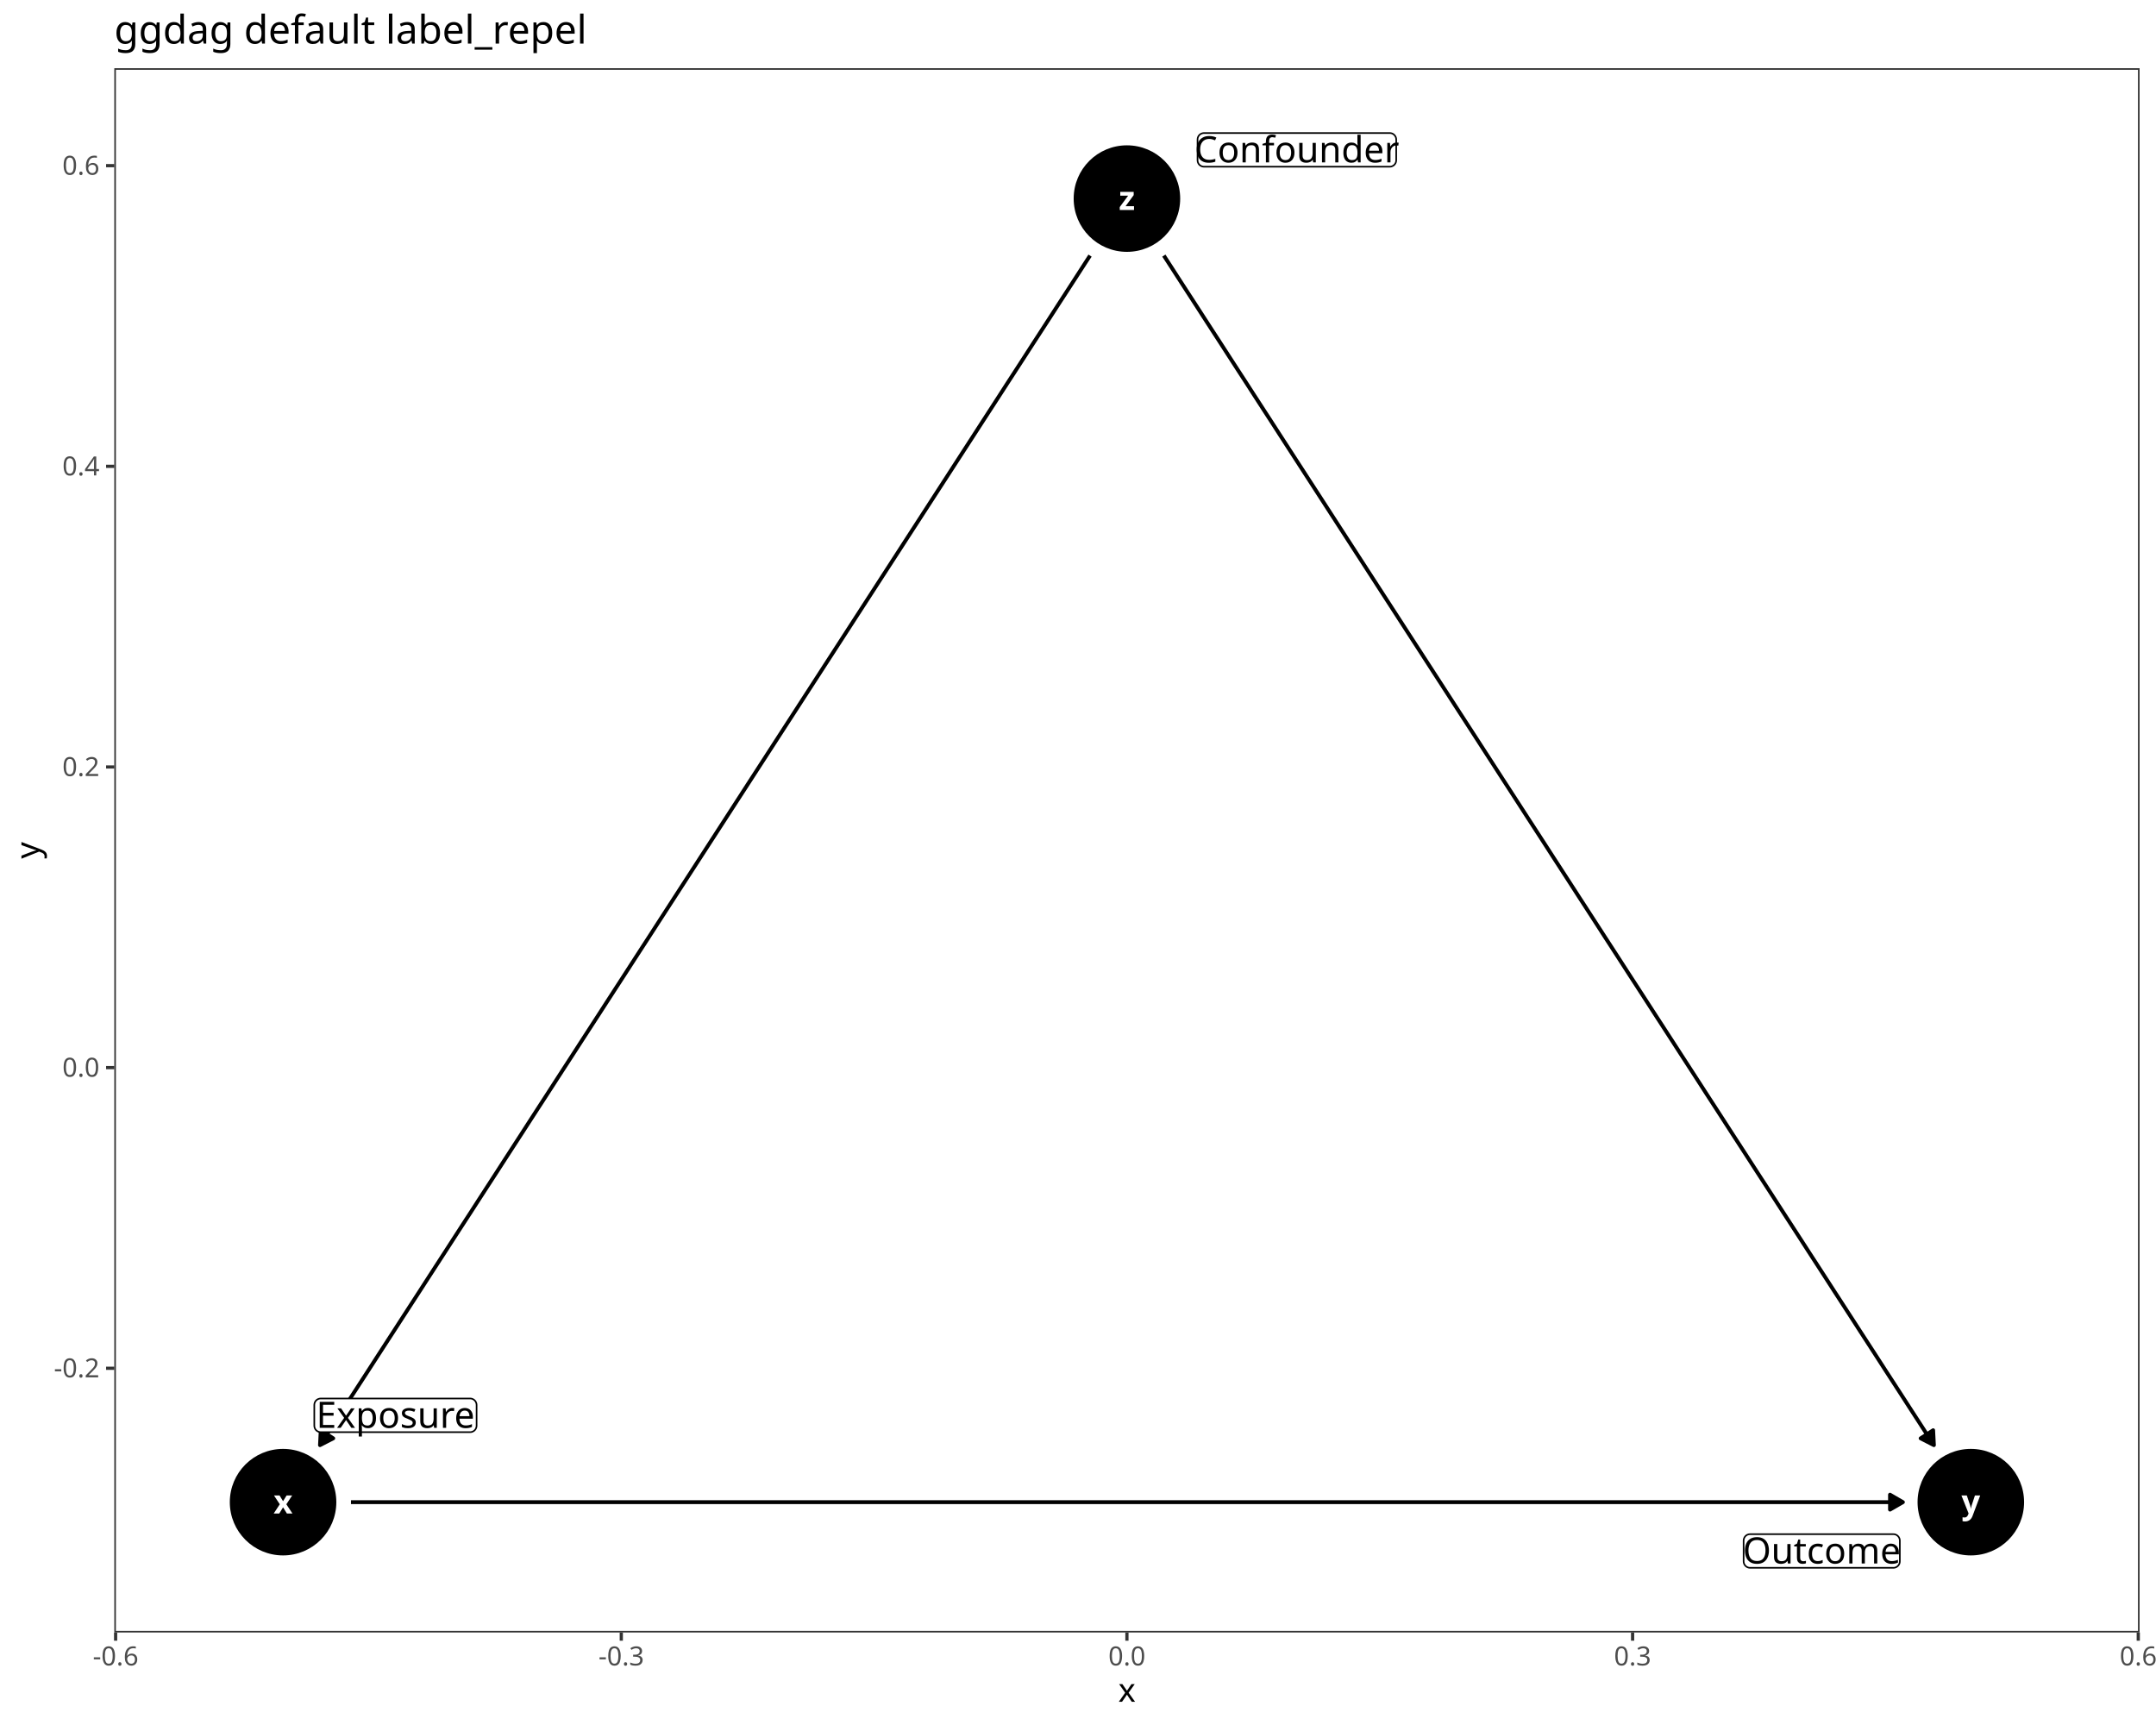
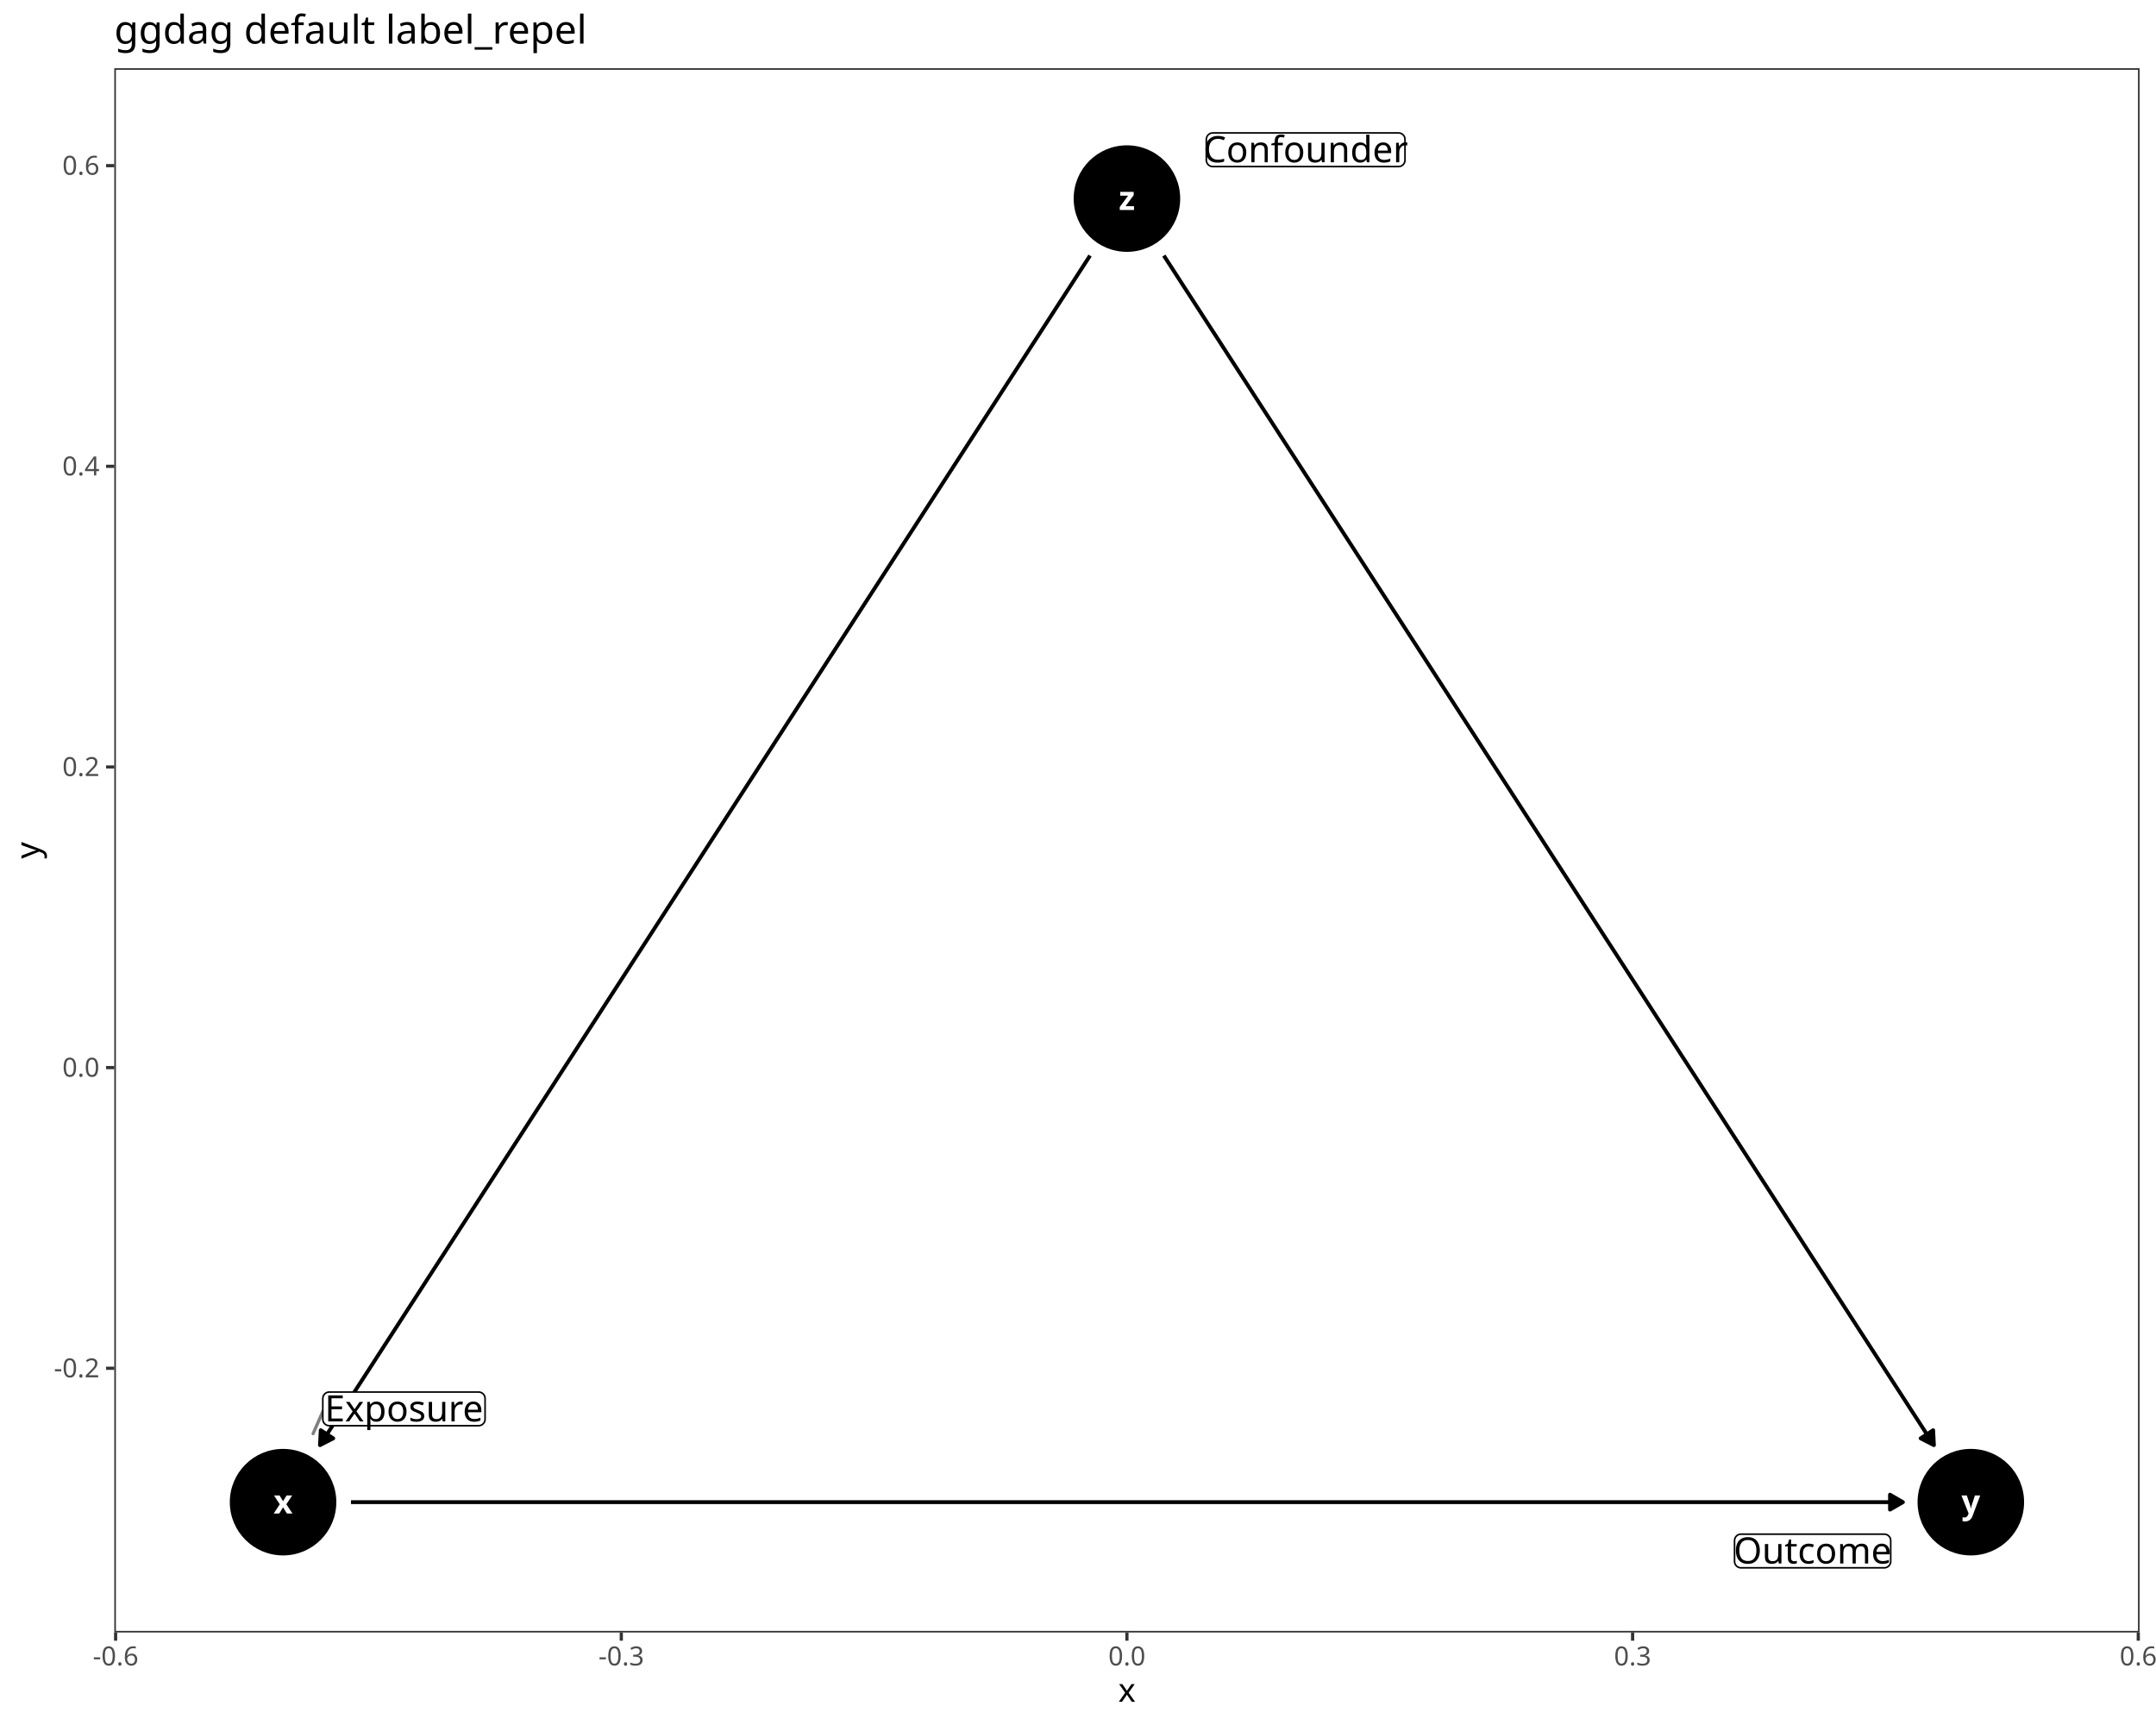
<svg xmlns="http://www.w3.org/2000/svg" class="svglite" data-engine-version="2.0" width="720.00pt" height="576.00pt" viewBox="0 0 720.00 576.00">
  <defs>
    <style type="text/css">
    .svglite line, .svglite polyline, .svglite polygon, .svglite path, .svglite rect, .svglite circle {
      fill: none;
      stroke: #000000;
      stroke-linecap: round;
      stroke-linejoin: round;
      stroke-miterlimit: 10.00;
    }
  </style>
  </defs>
  <rect width="100%" height="100%" style="stroke: none; fill: #FFFFFF;" />
  <defs>
    <clipPath id="cpMC4wMHw3MjAuMDB8MC4wMHw1NzYuMDA=">
      <rect x="0.00" y="0.00" width="720.00" height="576.00" />
    </clipPath>
  </defs>
  <g clip-path="url(#cpMC4wMHw3MjAuMDB8MC4wMHw1NzYuMDA=)">
    <rect x="0.00" y="0.00" width="720.00" height="576.00" style="stroke-width: 1.07; stroke: #FFFFFF; fill: #FFFFFF;" />
  </g>
  <defs>
    <clipPath id="cpMzguMTd8NzE0LjUyfDIyLjc4fDU0NS4xMQ==">
      <rect x="38.17" y="22.78" width="676.35" height="522.33" />
    </clipPath>
  </defs>
  <g clip-path="url(#cpMzguMTd8NzE0LjUyfDIyLjc4fDU0NS4xMQ==)">
    <rect x="38.17" y="22.78" width="676.35" height="522.33" style="stroke-width: 1.07; stroke: none; fill: #FFFFFF;" />
    <circle cx="94.53" cy="501.59" r="17.43" style="stroke-width: 0.71; fill: #000000;" />
    <circle cx="658.16" cy="501.59" r="17.43" style="stroke-width: 0.71; fill: #000000;" />
    <circle cx="376.34" cy="66.31" r="17.43" style="stroke-width: 0.71; fill: #000000;" />
    <polyline points="117.21,501.59 117.30,501.59 123.00,501.59 128.69,501.59 134.38,501.59 140.08,501.59 145.77,501.59 151.46,501.59 157.16,501.59 162.85,501.59 168.54,501.59 174.24,501.59 179.93,501.59 185.62,501.59 191.32,501.59 197.01,501.59 202.70,501.59 208.40,501.59 214.09,501.59 219.78,501.59 225.47,501.59 231.17,501.59 236.86,501.59 242.55,501.59 248.25,501.59 253.94,501.59 259.63,501.59 265.33,501.59 271.02,501.59 276.71,501.59 282.41,501.59 288.10,501.59 293.79,501.59 299.49,501.59 305.18,501.59 310.87,501.59 316.57,501.59 322.26,501.59 327.95,501.59 333.65,501.59 339.34,501.59 345.03,501.59 350.73,501.59 356.42,501.59 362.11,501.59 367.80,501.59 373.50,501.59 379.19,501.59 384.88,501.59 390.58,501.59 396.27,501.59 401.96,501.59 407.66,501.59 413.35,501.59 419.04,501.59 424.74,501.59 430.43,501.59 436.12,501.59 441.82,501.59 447.51,501.59 453.20,501.59 458.90,501.59 464.59,501.59 470.28,501.59 475.98,501.59 481.67,501.59 487.36,501.59 493.06,501.59 498.75,501.59 504.44,501.59 510.13,501.59 515.83,501.59 521.52,501.59 527.21,501.59 532.91,501.59 538.60,501.59 544.29,501.59 549.99,501.59 555.68,501.59 561.37,501.59 567.07,501.59 572.76,501.59 578.45,501.59 584.15,501.59 589.84,501.59 595.53,501.59 601.23,501.59 606.92,501.59 612.61,501.59 618.31,501.59 624.00,501.59 629.69,501.59 635.39,501.59 635.48,501.59 " style="stroke-width: 1.28; stroke-linecap: butt;" />
    <polygon points="631.17,504.08 635.48,501.59 631.17,499.09 " style="stroke-width: 1.28; stroke-linecap: butt; fill: #000000;" />
    <polyline points="364.02,85.35 362.11,88.29 359.27,92.69 356.42,97.09 353.57,101.48 350.73,105.88 347.88,110.28 345.03,114.67 342.19,119.07 339.34,123.47 336.49,127.86 333.65,132.26 330.80,136.66 327.95,141.05 325.11,145.45 322.26,149.85 319.41,154.25 316.57,158.64 313.72,163.04 310.87,167.44 308.03,171.83 305.18,176.23 302.33,180.63 299.49,185.02 296.64,189.42 293.79,193.82 290.95,198.21 288.10,202.61 285.25,207.01 282.41,211.40 279.56,215.80 276.71,220.20 273.87,224.59 271.02,228.99 268.17,233.39 265.33,237.78 262.48,242.18 259.63,246.58 256.79,250.97 253.94,255.37 251.09,259.77 248.25,264.16 245.40,268.56 242.55,272.96 239.71,277.35 236.86,281.75 234.01,286.15 231.17,290.54 228.32,294.94 225.47,299.34 222.63,303.73 219.78,308.13 216.94,312.53 214.09,316.92 211.24,321.32 208.40,325.72 205.55,330.11 202.70,334.51 199.86,338.91 197.01,343.30 194.16,347.70 191.32,352.10 188.47,356.49 185.62,360.89 182.78,365.29 179.93,369.68 177.08,374.08 174.24,378.48 171.39,382.87 168.54,387.27 165.70,391.67 162.85,396.06 160.00,400.46 157.16,404.86 154.31,409.25 151.46,413.65 148.62,418.05 145.77,422.44 142.92,426.84 140.08,431.24 137.23,435.63 134.38,440.03 131.54,444.43 128.69,448.82 125.84,453.22 123.00,457.62 120.15,462.01 117.30,466.41 114.46,470.81 111.61,475.20 108.76,479.60 106.86,482.55 " style="stroke-width: 1.28; stroke-linecap: butt;" />
    <polygon points="107.11,477.57 106.86,482.55 111.29,480.28 " style="stroke-width: 1.28; stroke-linecap: butt; fill: #000000;" />
    <polyline points="388.67,85.35 390.58,88.29 393.42,92.69 396.27,97.09 399.12,101.48 401.96,105.88 404.81,110.28 407.66,114.67 410.50,119.07 413.35,123.47 416.20,127.86 419.04,132.26 421.89,136.66 424.74,141.05 427.58,145.45 430.43,149.85 433.28,154.25 436.12,158.64 438.97,163.04 441.82,167.44 444.66,171.83 447.51,176.23 450.36,180.63 453.20,185.02 456.05,189.42 458.90,193.82 461.74,198.21 464.59,202.61 467.44,207.01 470.28,211.40 473.13,215.80 475.98,220.20 478.82,224.59 481.67,228.99 484.52,233.39 487.36,237.78 490.21,242.18 493.06,246.58 495.90,250.97 498.75,255.37 501.59,259.77 504.44,264.16 507.29,268.56 510.13,272.96 512.98,277.35 515.83,281.75 518.67,286.15 521.52,290.54 524.37,294.94 527.21,299.34 530.06,303.73 532.91,308.13 535.75,312.53 538.60,316.92 541.45,321.32 544.29,325.72 547.14,330.11 549.99,334.51 552.83,338.91 555.68,343.30 558.53,347.70 561.37,352.10 564.22,356.49 567.07,360.89 569.91,365.29 572.76,369.68 575.61,374.08 578.45,378.48 581.30,382.87 584.15,387.27 586.99,391.67 589.84,396.06 592.69,400.46 595.53,404.86 598.38,409.25 601.23,413.65 604.07,418.05 606.92,422.44 609.77,426.84 612.61,431.24 615.46,435.63 618.31,440.03 621.15,444.43 624.00,448.82 626.85,453.22 629.69,457.62 632.54,462.01 635.39,466.41 638.23,470.81 641.08,475.20 643.92,479.60 645.83,482.55 " style="stroke-width: 1.28; stroke-linecap: butt;" />
    <polygon points="641.40,480.28 645.83,482.55 645.58,477.57 " style="stroke-width: 1.28; stroke-linecap: butt; fill: #000000;" />
    <text x="94.53" y="505.38" text-anchor="middle" style="font-size: 11.04px; font-weight: bold; fill: #FFFFFF; font-family: sans;" textLength="5.52px" lengthAdjust="spacingAndGlyphs">x</text>
    <text x="658.16" y="505.38" text-anchor="middle" style="font-size: 11.04px; font-weight: bold; fill: #FFFFFF; font-family: sans;" textLength="5.52px" lengthAdjust="spacingAndGlyphs">y</text>
    <text x="376.34" y="70.11" text-anchor="middle" style="font-size: 11.04px; font-weight: bold; fill: #FFFFFF; font-family: sans;" textLength="5.52px" lengthAdjust="spacingAndGlyphs">z</text>
-     <polygon points="107.12,478.21 157.00,478.21 156.91,478.21 157.26,478.20 157.60,478.13 157.92,478.00 158.22,477.83 158.49,477.61 158.72,477.35 158.91,477.06 159.04,476.74 159.13,476.40 159.16,476.05 159.16,476.05 159.16,469.14 159.16,469.14 159.13,468.79 159.04,468.45 158.91,468.13 158.72,467.84 158.49,467.58 158.22,467.36 157.92,467.18 157.60,467.06 157.26,466.99 157.00,466.98 107.12,466.98 107.38,466.99 107.03,466.98 106.69,467.02 106.35,467.12 106.04,467.26 105.75,467.46 105.50,467.70 105.29,467.98 105.13,468.29 105.02,468.62 104.97,468.96 104.96,469.14 104.96,476.05 104.97,475.88 104.97,476.23 105.02,476.57 105.13,476.90 105.29,477.21 105.50,477.48 105.75,477.73 106.04,477.92 106.35,478.07 106.69,478.17 107.03,478.21 " style="stroke-width: 0.53; fill: #FFFFFF;" />
-     <text x="132.06" y="476.77" text-anchor="middle" style="font-size: 12.14px; font-family: sans;" textLength="51.32px" lengthAdjust="spacingAndGlyphs">Exposure</text>
-     <polygon points="584.44,523.51 632.29,523.51 632.20,523.51 632.55,523.50 632.89,523.43 633.21,523.30 633.52,523.13 633.78,522.91 634.02,522.65 634.20,522.36 634.34,522.04 634.42,521.70 634.45,521.35 634.45,521.35 634.45,514.44 634.45,514.44 634.42,514.09 634.34,513.75 634.20,513.43 634.02,513.14 633.78,512.88 633.52,512.66 633.21,512.48 632.89,512.36 632.55,512.29 632.29,512.28 584.44,512.28 584.70,512.29 584.36,512.28 584.01,512.32 583.68,512.42 583.36,512.56 583.08,512.76 582.83,513.00 582.62,513.28 582.46,513.59 582.35,513.92 582.29,514.26 582.28,514.44 582.28,521.35 582.29,521.18 582.29,521.53 582.35,521.87 582.46,522.20 582.62,522.51 582.83,522.78 583.08,523.03 583.36,523.22 583.68,523.37 584.01,523.47 584.36,523.51 " style="stroke-width: 0.53; fill: #FFFFFF;" />
-     <text x="608.37" y="522.07" text-anchor="middle" style="font-size: 12.14px; font-family: sans;" textLength="49.28px" lengthAdjust="spacingAndGlyphs">Outcome</text>
-     <polygon points="402.08,55.66 464.11,55.66 464.02,55.66 464.37,55.65 464.71,55.58 465.03,55.45 465.34,55.28 465.60,55.06 465.83,54.80 466.02,54.51 466.16,54.19 466.24,53.85 466.27,53.50 466.27,53.50 466.27,46.59 466.27,46.59 466.24,46.24 466.16,45.90 466.02,45.58 465.83,45.29 465.60,45.03 465.34,44.81 465.03,44.63 464.71,44.51 464.37,44.44 464.11,44.43 402.08,44.43 402.34,44.44 401.99,44.43 401.65,44.47 401.31,44.57 401.00,44.72 400.71,44.91 400.46,45.15 400.25,45.43 400.09,45.74 399.98,46.07 399.93,46.41 399.92,46.59 399.92,53.50 399.93,53.33 399.93,53.68 399.98,54.02 400.09,54.35 400.25,54.66 400.46,54.94 400.71,55.18 401.00,55.37 401.31,55.52 401.65,55.62 401.99,55.66 " style="stroke-width: 0.53; fill: #FFFFFF;" />
-     <text x="433.09" y="54.22" text-anchor="middle" style="font-size: 12.14px; font-family: sans;" textLength="63.47px" lengthAdjust="spacingAndGlyphs">Confounder</text>
+     <line x1="107.80" y1="471.34" x2="104.56" y2="478.72" style="stroke-width: 1.07; stroke: #7F7F7F;" />
+     <polygon points="109.96,476.06 159.83,476.06 159.75,476.06 160.10,476.04 160.44,475.97 160.76,475.85 161.06,475.67 161.33,475.45 161.56,475.19 161.75,474.90 161.88,474.58 161.97,474.24 161.99,473.90 161.99,473.90 161.99,466.98 161.99,466.98 161.97,466.63 161.88,466.30 161.75,465.98 161.56,465.68 161.33,465.42 161.06,465.20 160.76,465.03 160.44,464.90 160.10,464.84 159.83,464.82 109.96,464.82 110.22,464.84 109.87,464.82 109.53,464.86 109.19,464.96 108.88,465.11 108.59,465.31 108.34,465.55 108.13,465.83 107.97,466.13 107.86,466.46 107.81,466.81 107.80,466.98 107.80,473.90 107.81,473.72 107.81,474.07 107.86,474.41 107.97,474.74 108.13,475.05 108.34,475.33 108.59,475.57 108.88,475.77 109.19,475.92 109.53,476.01 109.87,476.06 " style="stroke-width: 0.53; fill: #FFFFFF;" />
+     <text x="134.90" y="474.62" text-anchor="middle" style="font-size: 12.14px; font-family: sans;" textLength="51.32px" lengthAdjust="spacingAndGlyphs">Exposure</text>
+     <polygon points="581.41,523.51 629.25,523.51 629.16,523.51 629.51,523.50 629.85,523.43 630.18,523.30 630.48,523.13 630.75,522.91 630.98,522.65 631.16,522.36 631.30,522.04 631.38,521.70 631.41,521.35 631.41,521.35 631.41,514.44 631.41,514.44 631.38,514.09 631.30,513.75 631.16,513.43 630.98,513.14 630.75,512.88 630.48,512.66 630.18,512.48 629.85,512.36 629.51,512.29 629.25,512.28 581.41,512.28 581.67,512.29 581.32,512.28 580.98,512.32 580.64,512.42 580.33,512.56 580.04,512.76 579.79,513.00 579.58,513.28 579.42,513.59 579.31,513.92 579.26,514.26 579.25,514.44 579.25,521.35 579.26,521.18 579.26,521.53 579.31,521.87 579.42,522.20 579.58,522.51 579.79,522.78 580.04,523.03 580.33,523.22 580.64,523.37 580.98,523.47 581.32,523.51 " style="stroke-width: 0.53; fill: #FFFFFF;" />
+     <text x="605.33" y="522.07" text-anchor="middle" style="font-size: 12.14px; font-family: sans;" textLength="49.28px" lengthAdjust="spacingAndGlyphs">Outcome</text>
+     <polygon points="405.01,55.62 467.04,55.62 466.96,55.62 467.31,55.60 467.65,55.54 467.97,55.41 468.27,55.24 468.54,55.02 468.77,54.76 468.96,54.46 469.09,54.14 469.18,53.81 469.20,53.46 469.20,53.46 469.20,46.54 469.20,46.54 469.18,46.20 469.09,45.86 468.96,45.54 468.77,45.25 468.54,44.99 468.27,44.77 467.97,44.59 467.65,44.47 467.31,44.40 467.04,44.38 405.01,44.38 405.28,44.40 404.93,44.39 404.58,44.43 404.25,44.52 403.93,44.67 403.65,44.87 403.40,45.11 403.19,45.39 403.03,45.70 402.92,46.03 402.86,46.37 402.85,46.54 402.85,53.46 402.86,53.29 402.86,53.63 402.92,53.98 403.03,54.31 403.19,54.62 403.40,54.89 403.65,55.13 403.93,55.33 404.25,55.48 404.58,55.58 404.93,55.62 " style="stroke-width: 0.53; fill: #FFFFFF;" />
+     <text x="436.03" y="54.18" text-anchor="middle" style="font-size: 12.14px; font-family: sans;" textLength="63.47px" lengthAdjust="spacingAndGlyphs">Confounder</text>
    <rect x="38.17" y="22.78" width="676.35" height="522.33" style="stroke-width: 1.07; stroke: #333333;" />
  </g>
  <g clip-path="url(#cpMC4wMHw3MjAuMDB8MC4wMHw1NzYuMDA=)">
    <text x="33.24" y="459.91" text-anchor="end" style="font-size: 8.80px; fill: #4D4D4D; font-family: sans;" textLength="15.16px" lengthAdjust="spacingAndGlyphs">-0.2</text>
    <text x="33.24" y="359.52" text-anchor="end" style="font-size: 8.80px; fill: #4D4D4D; font-family: sans;" textLength="12.23px" lengthAdjust="spacingAndGlyphs">0.0</text>
    <text x="33.24" y="259.13" text-anchor="end" style="font-size: 8.80px; fill: #4D4D4D; font-family: sans;" textLength="12.23px" lengthAdjust="spacingAndGlyphs">0.2</text>
    <text x="33.24" y="158.74" text-anchor="end" style="font-size: 8.80px; fill: #4D4D4D; font-family: sans;" textLength="12.23px" lengthAdjust="spacingAndGlyphs">0.4</text>
    <text x="33.24" y="58.35" text-anchor="end" style="font-size: 8.80px; fill: #4D4D4D; font-family: sans;" textLength="12.23px" lengthAdjust="spacingAndGlyphs">0.6</text>
    <polyline points="35.43,456.89 38.17,456.89 " style="stroke-width: 1.07; stroke: #333333; stroke-linecap: butt;" />
    <polyline points="35.43,356.49 38.17,356.49 " style="stroke-width: 1.07; stroke: #333333; stroke-linecap: butt;" />
    <polyline points="35.43,256.10 38.17,256.10 " style="stroke-width: 1.07; stroke: #333333; stroke-linecap: butt;" />
    <polyline points="35.43,155.71 38.17,155.71 " style="stroke-width: 1.07; stroke: #333333; stroke-linecap: butt;" />
    <polyline points="35.43,55.32 38.17,55.32 " style="stroke-width: 1.07; stroke: #333333; stroke-linecap: butt;" />
    <polyline points="38.61,547.85 38.61,545.11 " style="stroke-width: 1.07; stroke: #333333; stroke-linecap: butt;" />
    <polyline points="207.48,547.85 207.48,545.11 " style="stroke-width: 1.07; stroke: #333333; stroke-linecap: butt;" />
    <polyline points="376.34,547.85 376.34,545.11 " style="stroke-width: 1.07; stroke: #333333; stroke-linecap: butt;" />
    <polyline points="545.21,547.85 545.21,545.11 " style="stroke-width: 1.07; stroke: #333333; stroke-linecap: butt;" />
    <polyline points="714.08,547.85 714.08,545.11 " style="stroke-width: 1.07; stroke: #333333; stroke-linecap: butt;" />
    <text x="38.61" y="556.10" text-anchor="middle" style="font-size: 8.80px; fill: #4D4D4D; font-family: sans;" textLength="15.16px" lengthAdjust="spacingAndGlyphs">-0.6</text>
    <text x="207.48" y="556.10" text-anchor="middle" style="font-size: 8.80px; fill: #4D4D4D; font-family: sans;" textLength="15.16px" lengthAdjust="spacingAndGlyphs">-0.3</text>
    <text x="376.34" y="556.10" text-anchor="middle" style="font-size: 8.80px; fill: #4D4D4D; font-family: sans;" textLength="12.23px" lengthAdjust="spacingAndGlyphs">0.0</text>
    <text x="545.21" y="556.10" text-anchor="middle" style="font-size: 8.80px; fill: #4D4D4D; font-family: sans;" textLength="12.23px" lengthAdjust="spacingAndGlyphs">0.3</text>
    <text x="714.08" y="556.10" text-anchor="middle" style="font-size: 8.80px; fill: #4D4D4D; font-family: sans;" textLength="12.23px" lengthAdjust="spacingAndGlyphs">0.6</text>
    <text x="376.34" y="568.24" text-anchor="middle" style="font-size: 11.00px; font-family: sans;" textLength="5.50px" lengthAdjust="spacingAndGlyphs">x</text>
    <text transform="translate(13.05,283.95) rotate(-90)" text-anchor="middle" style="font-size: 11.00px; font-family: sans;" textLength="5.50px" lengthAdjust="spacingAndGlyphs">y</text>
    <text x="38.17" y="14.56" style="font-size: 13.20px; font-family: sans;" textLength="148.25px" lengthAdjust="spacingAndGlyphs">ggdag default label_repel</text>
  </g>
</svg>
